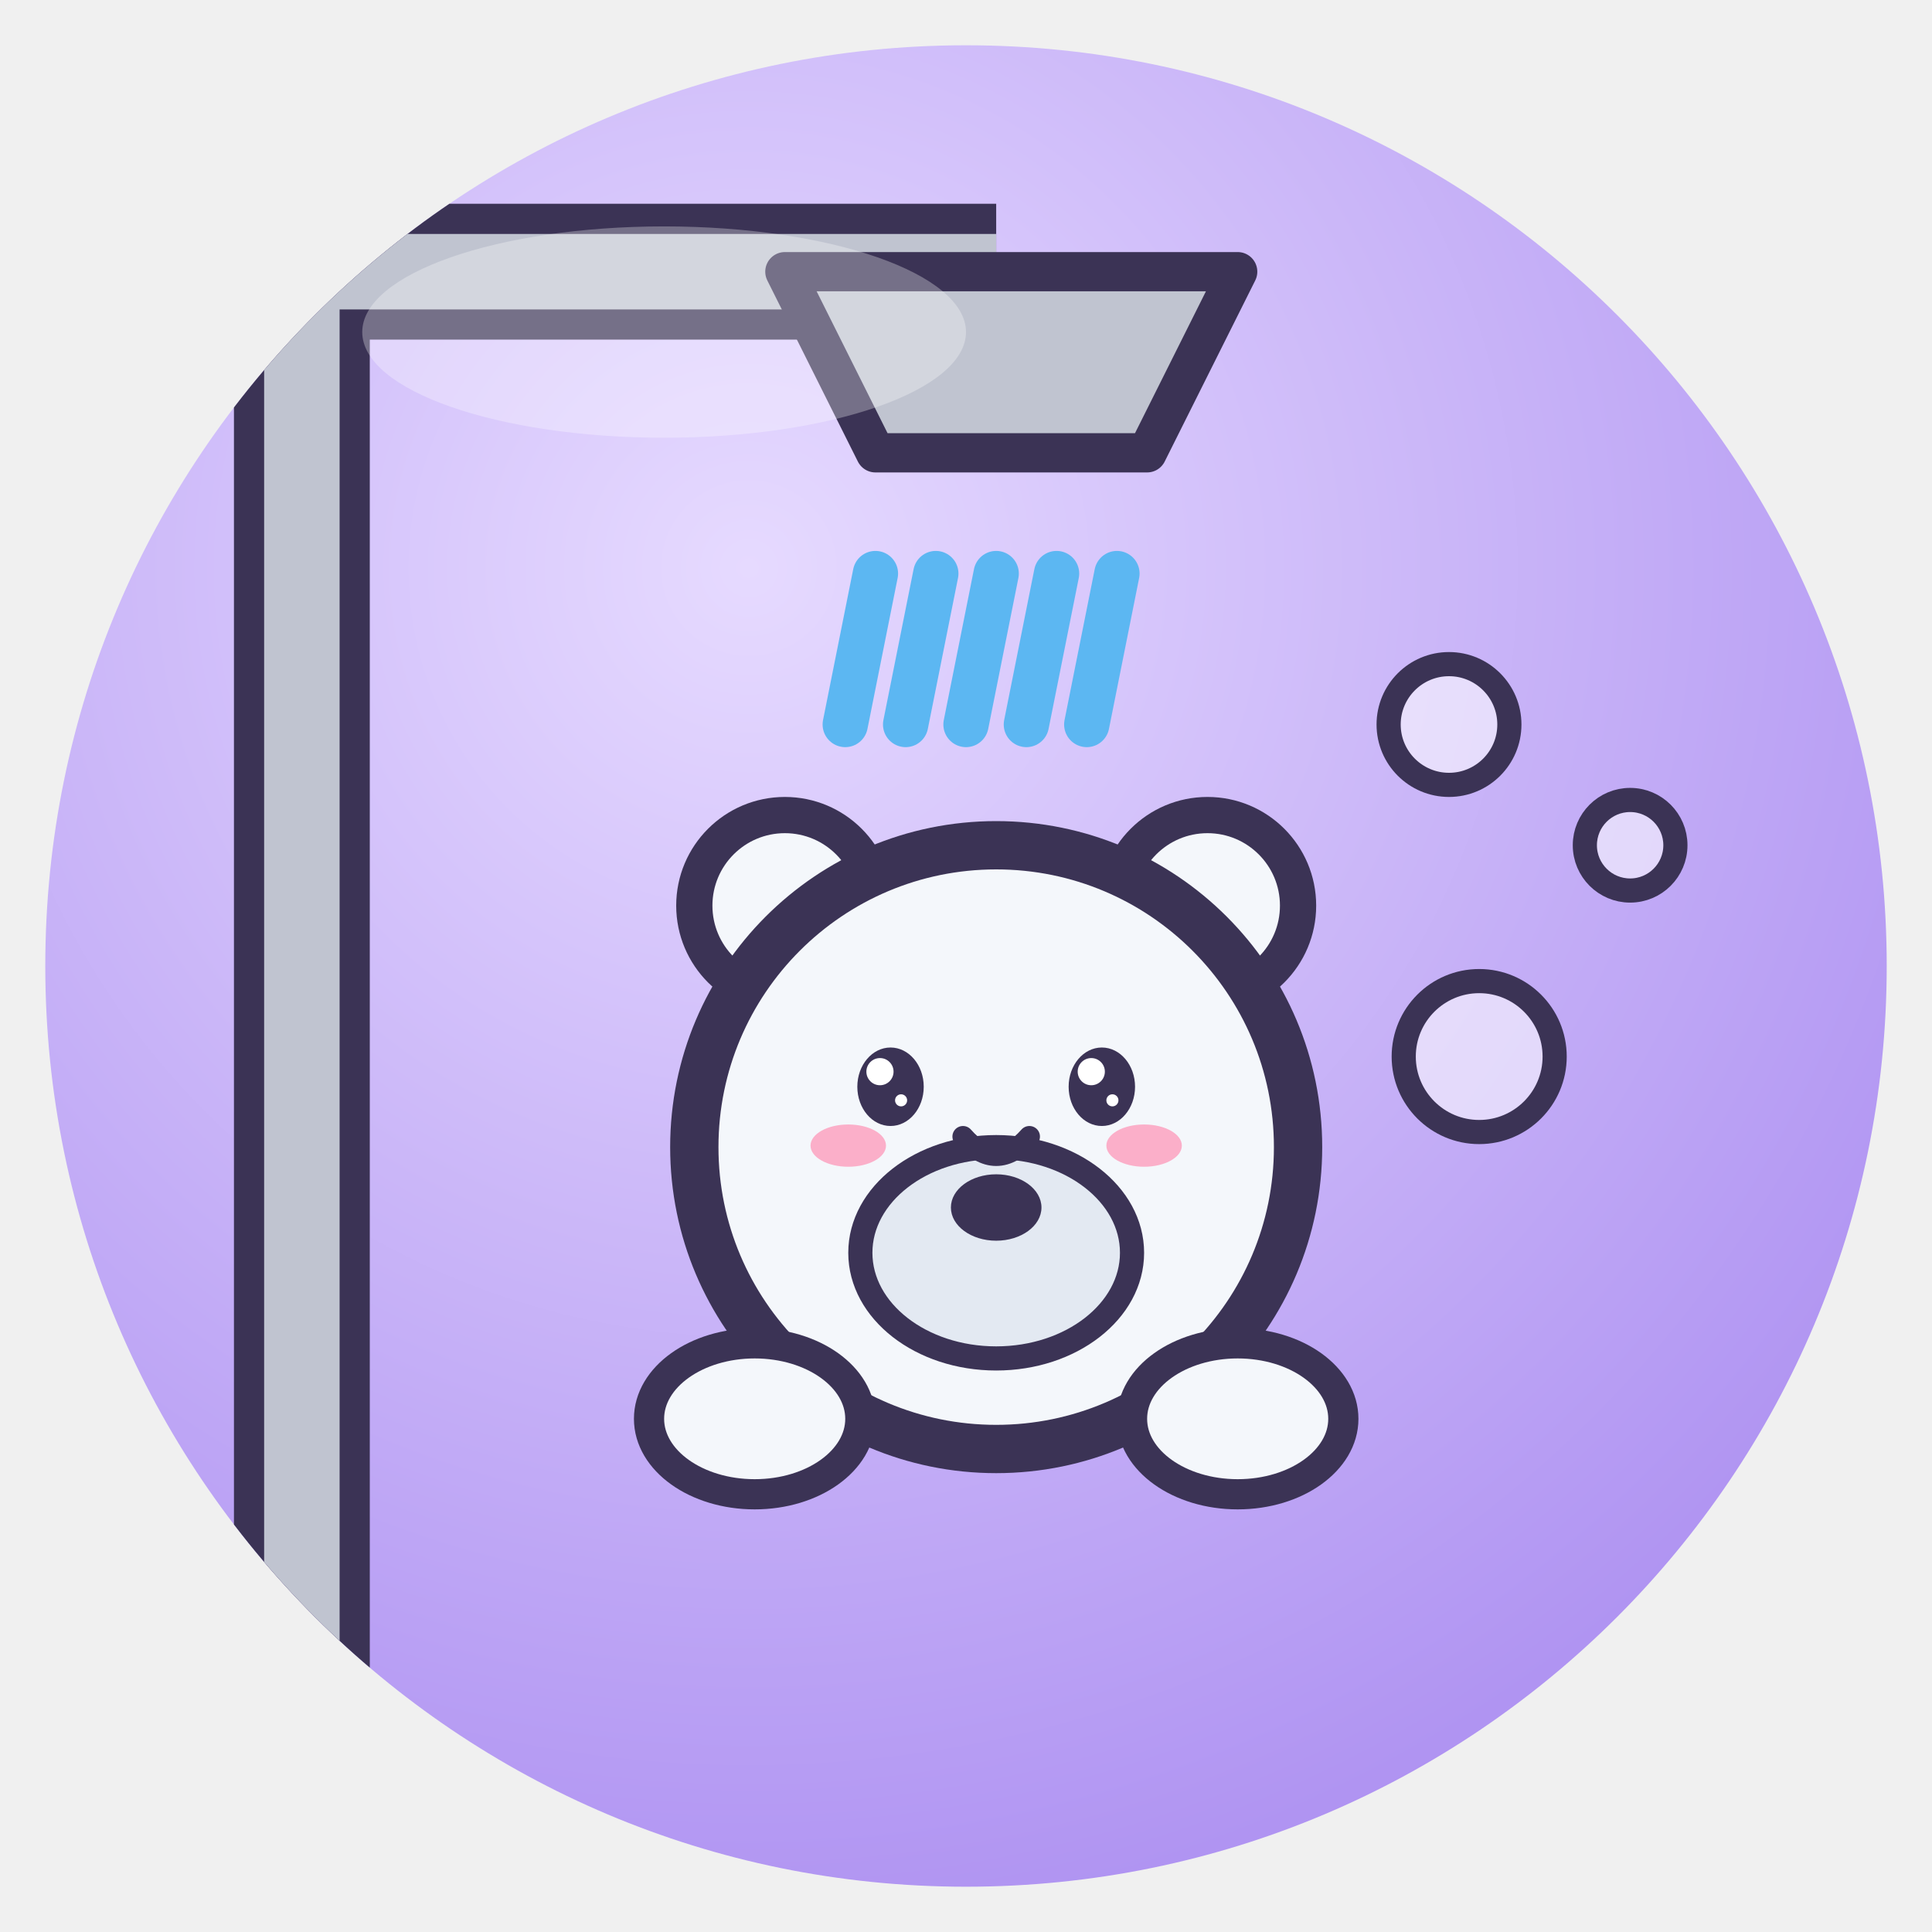
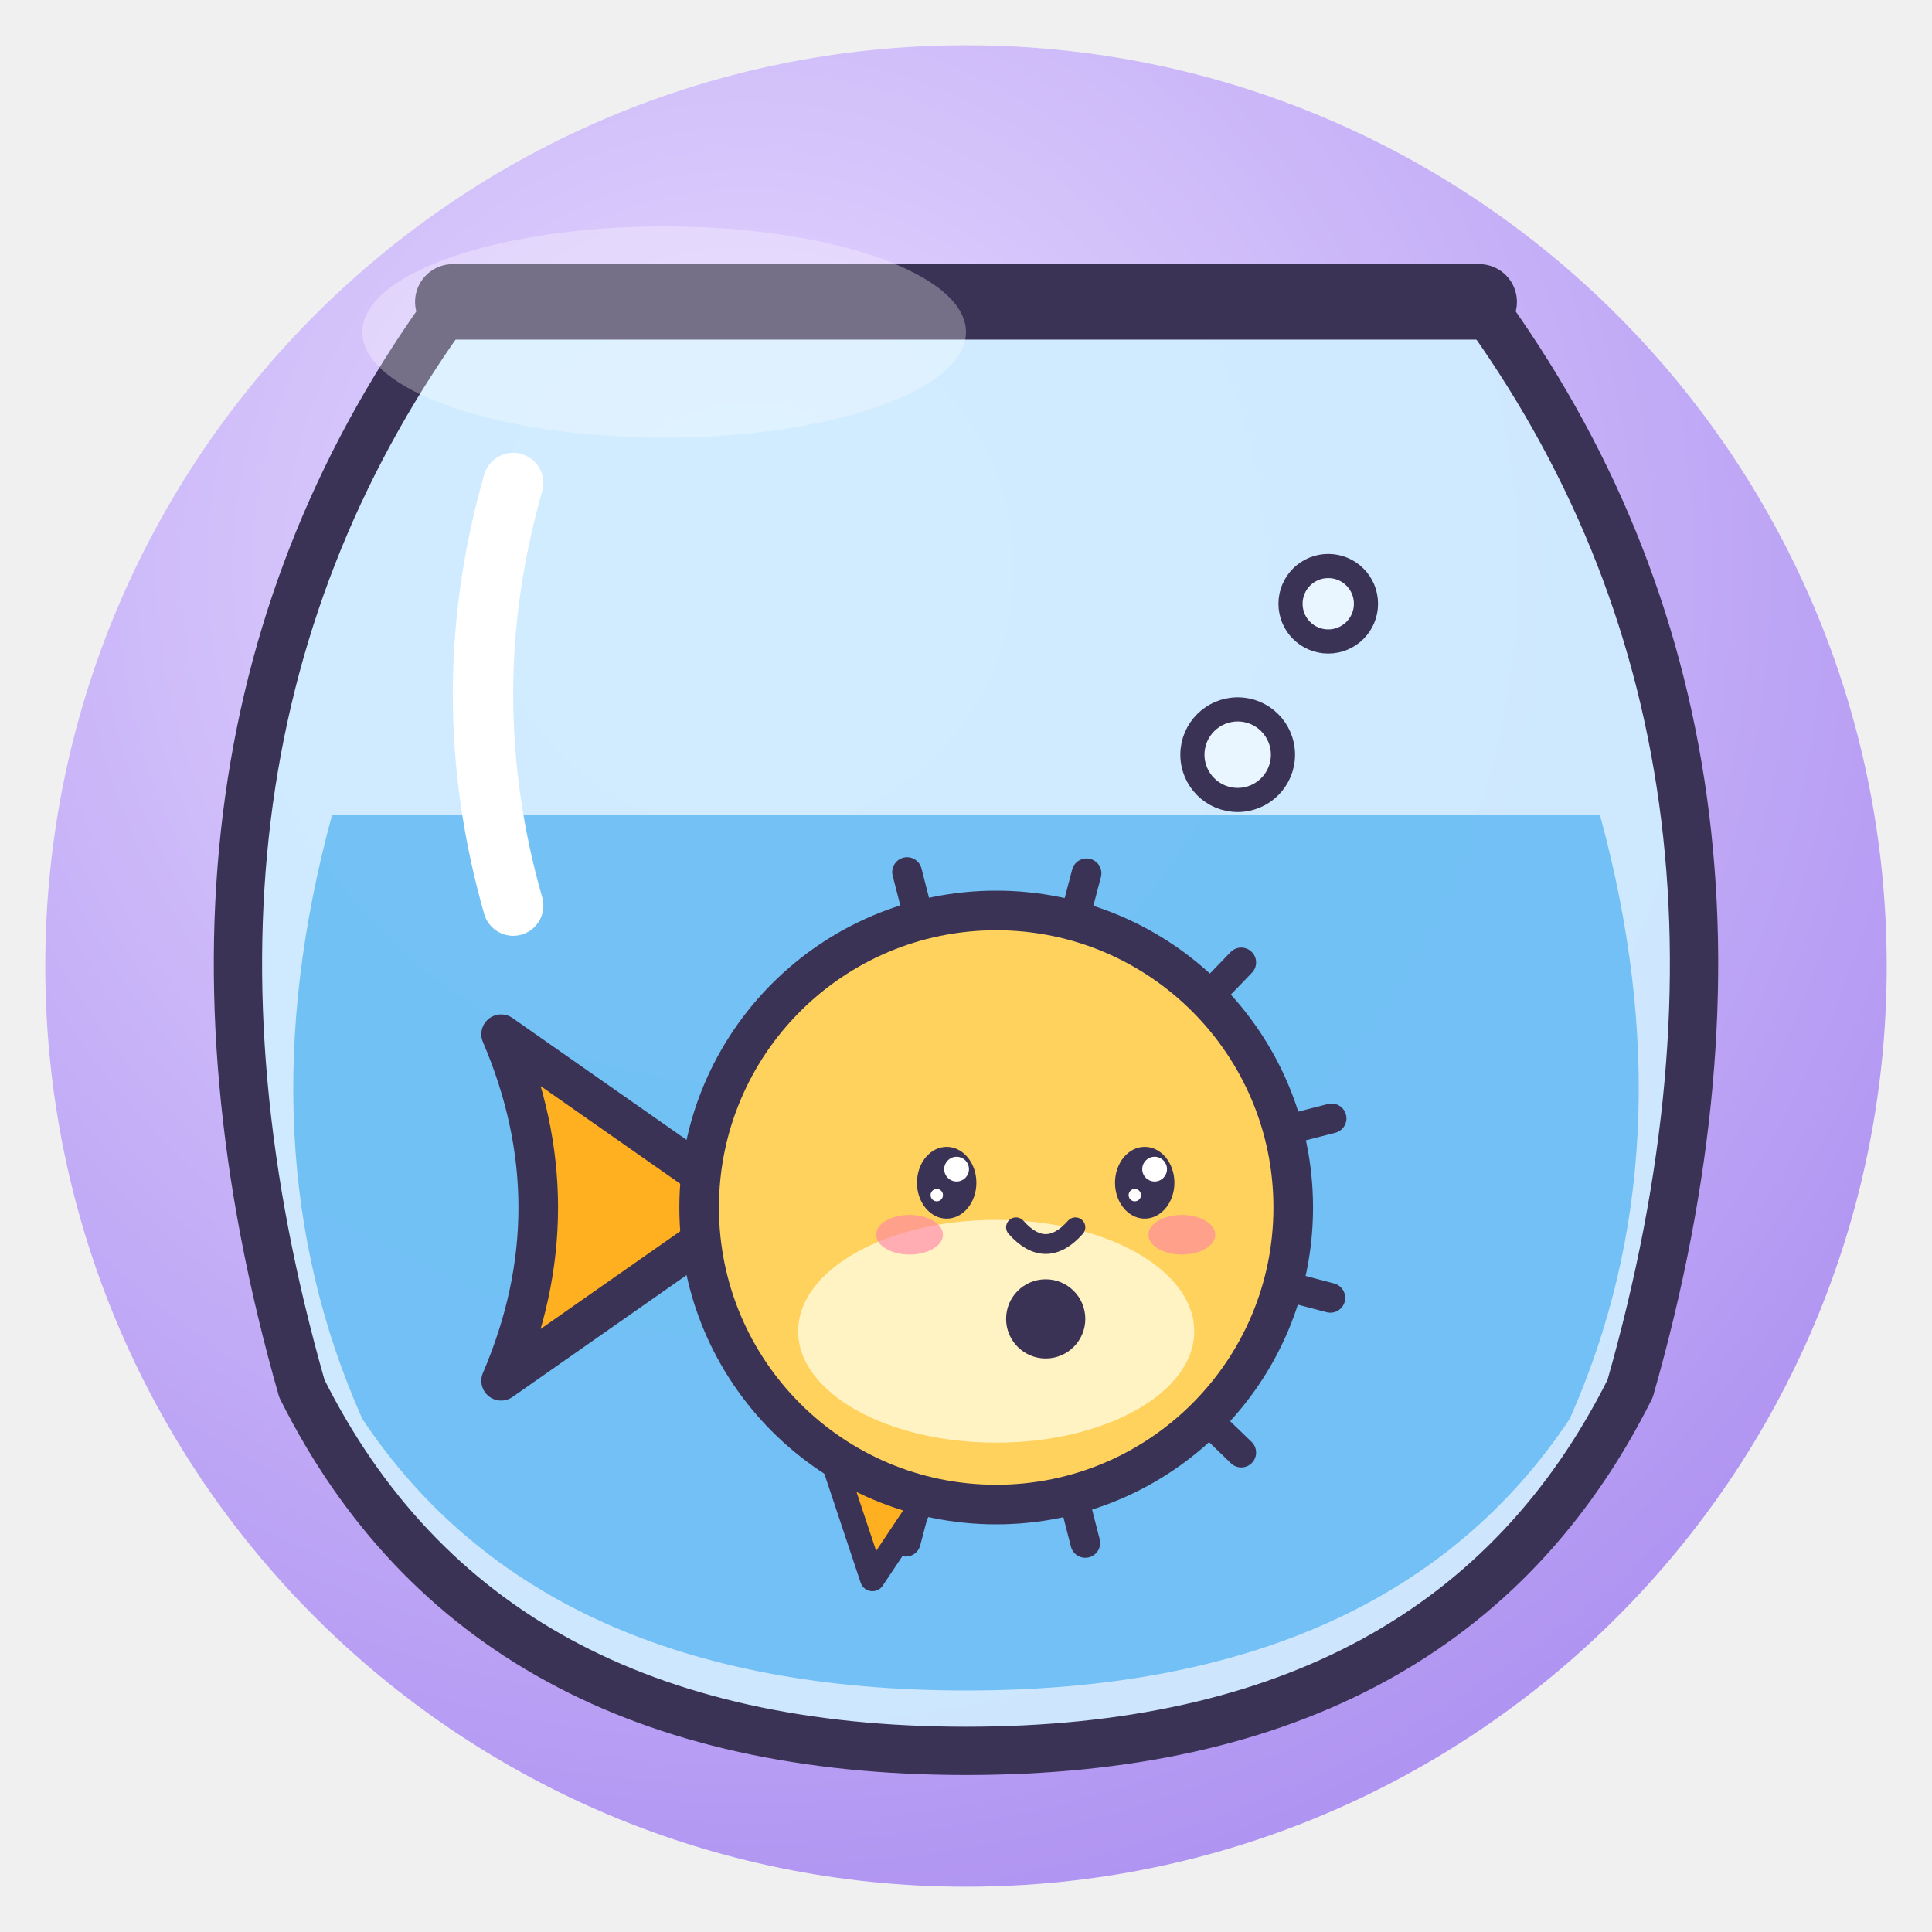
<svg xmlns="http://www.w3.org/2000/svg" viewBox="0 0 128 128" width="128" height="128">
  <defs>
    <radialGradient id="g" cx="38%" cy="28%" r="85%">
      <stop offset="0" stop-color="#E6DAFF" />
      <stop offset="1" stop-color="#A98BF0" />
    </radialGradient>
    <clipPath id="c">
      <circle cx="64" cy="64" r="61" />
    </clipPath>
  </defs>
  <circle cx="64" cy="64" r="61" fill="url(#g)" />
  <g clip-path="url(#c)">
-     <path d="M20 128 V18 H66" fill="none" stroke="#3B3355" stroke-width="9" />
-     <path d="M20 128 V18 H66" fill="none" stroke="#C0C4D0" stroke-width="5" />
-     <path d="M52 18 H82 L76 30 H58Z" fill="#C0C4D0" stroke="#3B3355" stroke-linejoin="round" stroke-linecap="round" stroke-width="2.6" />
-     <path d="M58 38 L56 48" stroke="#5CB7F2" stroke-width="3" stroke-linecap="round" />
-     <path d="M66 38 L64 48" stroke="#5CB7F2" stroke-width="3" stroke-linecap="round" />
-     <path d="M74 38 L72 48" stroke="#5CB7F2" stroke-width="3" stroke-linecap="round" />
-     <path d="M62 38 L60 48" stroke="#5CB7F2" stroke-width="3" stroke-linecap="round" />
-     <path d="M70 38 L68 48" stroke="#5CB7F2" stroke-width="3" stroke-linecap="round" />
-     <g transform="translate(66 80) rotate(0) scale(1.0 1.0)">
-       <circle cx="-14" cy="-20" r="6" fill="#F4F7FB" stroke="#3B3355" stroke-linejoin="round" stroke-linecap="round" stroke-width="2.4" />
-       <circle cx="14" cy="-20" r="6" fill="#F4F7FB" stroke="#3B3355" stroke-linejoin="round" stroke-linecap="round" stroke-width="2.4" />
-       <circle cx="0" cy="-4" r="20" fill="#F4F7FB" stroke="#3B3355" stroke-width="3.2" stroke-linejoin="round" stroke-linecap="round" />
-       <ellipse cx="0" cy="3" rx="9" ry="7" fill="#E3E9F2" stroke="#3B3355" stroke-linejoin="round" stroke-linecap="round" stroke-width="1.6" />
-       <ellipse cx="-7" cy="-8" rx="2.2" ry="2.6" fill="#3B3355" />
-       <circle cx="-7.7" cy="-9.0" r="0.9" fill="#fff" />
-       <circle cx="-6.3" cy="-7.1" r="0.4" fill="#fff" />
-       <ellipse cx="7" cy="-8" rx="2.2" ry="2.6" fill="#3B3355" />
-       <circle cx="6.3" cy="-9.0" r="0.9" fill="#fff" />
-       <circle cx="7.7" cy="-7.1" r="0.4" fill="#fff" />
-       <ellipse cx="-9.8" cy="-4.1" rx="2.5" ry="1.4" fill="#FF7FA8" opacity=".6" />
-       <ellipse cx="9.8" cy="-4.1" rx="2.5" ry="1.4" fill="#FF7FA8" opacity=".6" />
-       <path d="M-2.2 -4.7 Q0 -2.2 2.2 -4.7" fill="none" stroke="#3B3355" stroke-linejoin="round" stroke-linecap="round" stroke-width="1.4" />
-       <ellipse cx="0" cy="0" rx="3" ry="2.2" fill="#3B3355" />
-       <ellipse cx="-16" cy="14" rx="7" ry="5" fill="#F4F7FB" stroke="#3B3355" stroke-linejoin="round" stroke-linecap="round" stroke-width="2" />
-       <ellipse cx="16" cy="14" rx="7" ry="5" fill="#F4F7FB" stroke="#3B3355" stroke-linejoin="round" stroke-linecap="round" stroke-width="2" />
+     <path d="M30 20 H98 Q120 50 108 92 Q96 116 64 116 Q32 116 20 92 Q8 50 30 20Z" fill="#CFEFFF" fill-opacity=".9" stroke="#3B3355" stroke-width="3.2" stroke-linejoin="round" stroke-linecap="round" />
+     <path d="M22 54 H106 Q112 76 104 94 Q92 112 64 112 Q36 112 24 94 Q16 76 22 54Z" fill="#5CB7F2" fill-opacity=".8" />
+     <path d="M30 20 H98" stroke="#3B3355" stroke-linejoin="round" stroke-linecap="round" stroke-width="5" />
+     <path d="M34 32 Q30 46 34 60" stroke="#fff" stroke-width="4" fill="none" stroke-linecap="round" />
+     <g transform="translate(66 80) rotate(0) scale(-0.82 0.82)">
+       <path d="M6.3 23.2 L7.3 27.0" stroke="#3B3355" stroke-linejoin="round" stroke-linecap="round" stroke-width="2.4" />
+       <path d="M-6.2 23.2 L-7.2 27.1" stroke="#3B3355" stroke-linejoin="round" stroke-linecap="round" stroke-width="2.4" />
+       <path d="M-16.9 17.0 L-19.8 19.8" stroke="#3B3355" stroke-linejoin="round" stroke-linecap="round" stroke-width="2.4" />
+       <path d="M-23.2 6.3 L-27.0 7.3" stroke="#3B3355" stroke-linejoin="round" stroke-linecap="round" stroke-width="2.4" />
+       <path d="M-23.2 -6.2 L-27.1 -7.2" stroke="#3B3355" stroke-linejoin="round" stroke-linecap="round" stroke-width="2.4" />
+       <path d="M-17.0 -16.9 L-19.8 -19.8" stroke="#3B3355" stroke-linejoin="round" stroke-linecap="round" stroke-width="2.4" />
+       <path d="M-6.3 -23.2 L-7.3 -27.0" stroke="#3B3355" stroke-linejoin="round" stroke-linecap="round" stroke-width="2.4" />
+       <path d="M6.2 -23.2 L7.2 -27.1" stroke="#3B3355" stroke-linejoin="round" stroke-linecap="round" stroke-width="2.4" />
+       <path d="M20 0 L40 -14 Q34 0 40 14Z" fill="#FFB020" stroke="#3B3355" stroke-width="3.2" stroke-linejoin="round" stroke-linecap="round" />
+       <path d="M2 18 L10 30 L14 18Z" fill="#FFB020" stroke="#3B3355" stroke-linejoin="round" stroke-linecap="round" stroke-width="2" />
+       <circle r="24" fill="#FFD25E" stroke="#3B3355" stroke-width="3.2" stroke-linejoin="round" stroke-linecap="round" />
+       <ellipse cx="0" cy="10" rx="16" ry="9" fill="#FFF3C4" />
+       <ellipse cx="-12" cy="-2" rx="2.4" ry="2.9" fill="#3B3355" />
+       <circle cx="-12.8" cy="-3.1" r="1.0" fill="#fff" />
+       <circle cx="-11.2" cy="-1.0" r="0.5" fill="#fff" />
+       <ellipse cx="4" cy="-2" rx="2.4" ry="2.9" fill="#3B3355" />
+       <circle cx="3.2" cy="-3.1" r="1.0" fill="#fff" />
+       <circle cx="4.8" cy="-1.0" r="0.5" fill="#fff" />
+       <ellipse cx="-15.0" cy="2.2" rx="2.7" ry="1.6" fill="#FF7FA8" opacity=".6" />
+       <ellipse cx="7.0" cy="2.2" rx="2.7" ry="1.6" fill="#FF7FA8" opacity=".6" />
+       <path d="M-6.4 1.6 Q-4 4.3 -1.6 1.6" fill="none" stroke="#3B3355" stroke-linejoin="round" stroke-linecap="round" stroke-width="1.6" />
+       <circle cx="-4" cy="9" r="3.2" fill="#3B3355" />
    </g>
-     <circle cx="98" cy="70" r="5" fill="#fff" fill-opacity=".55" stroke="#3B3355" stroke-linejoin="round" stroke-linecap="round" stroke-width="1.6" />
-     <circle cx="108" cy="56" r="3" fill="#fff" fill-opacity=".55" stroke="#3B3355" stroke-linejoin="round" stroke-linecap="round" stroke-width="1.6" />
-     <circle cx="96" cy="48" r="4" fill="#fff" fill-opacity=".55" stroke="#3B3355" stroke-linejoin="round" stroke-linecap="round" stroke-width="1.6" />
+     <circle cx="82" cy="50" r="3" fill="#fff" fill-opacity=".55" stroke="#3B3355" stroke-linejoin="round" stroke-linecap="round" stroke-width="1.6" />
+     <circle cx="88" cy="40" r="2.5" fill="#fff" fill-opacity=".55" stroke="#3B3355" stroke-linejoin="round" stroke-linecap="round" stroke-width="1.6" />
  </g>
  <ellipse cx="44" cy="22" rx="20" ry="7" fill="#fff" opacity=".3" />
</svg>
